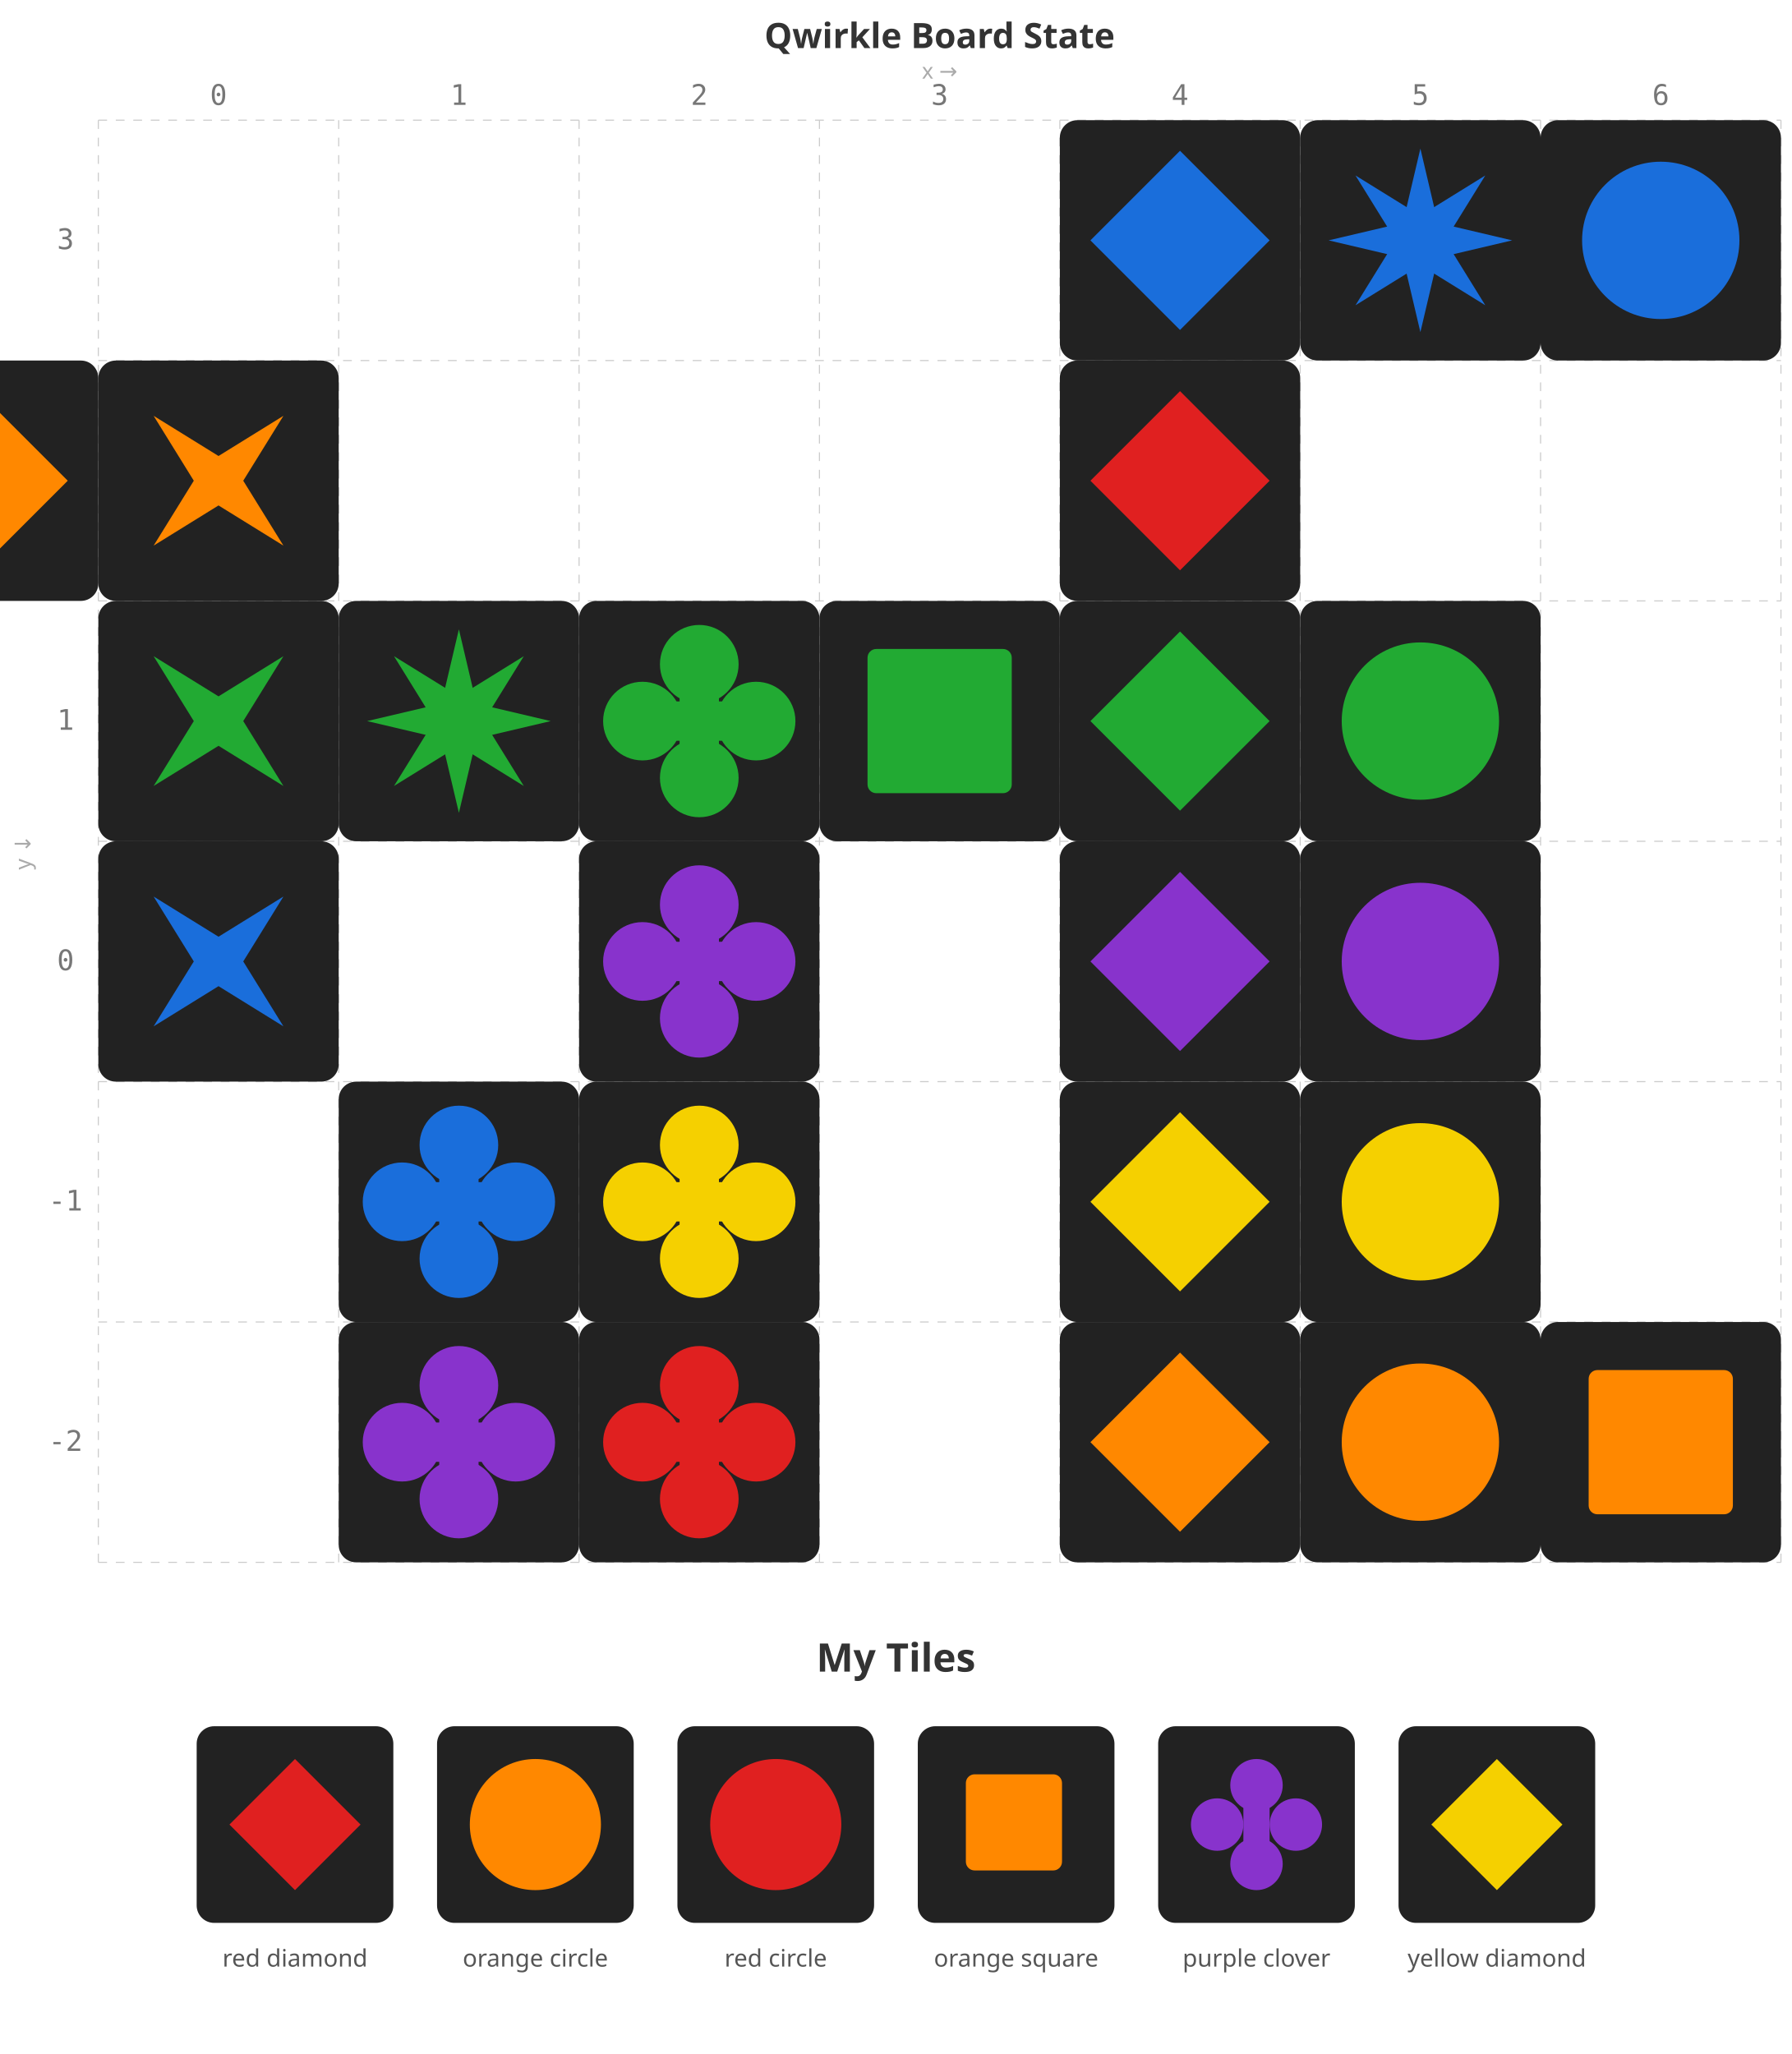
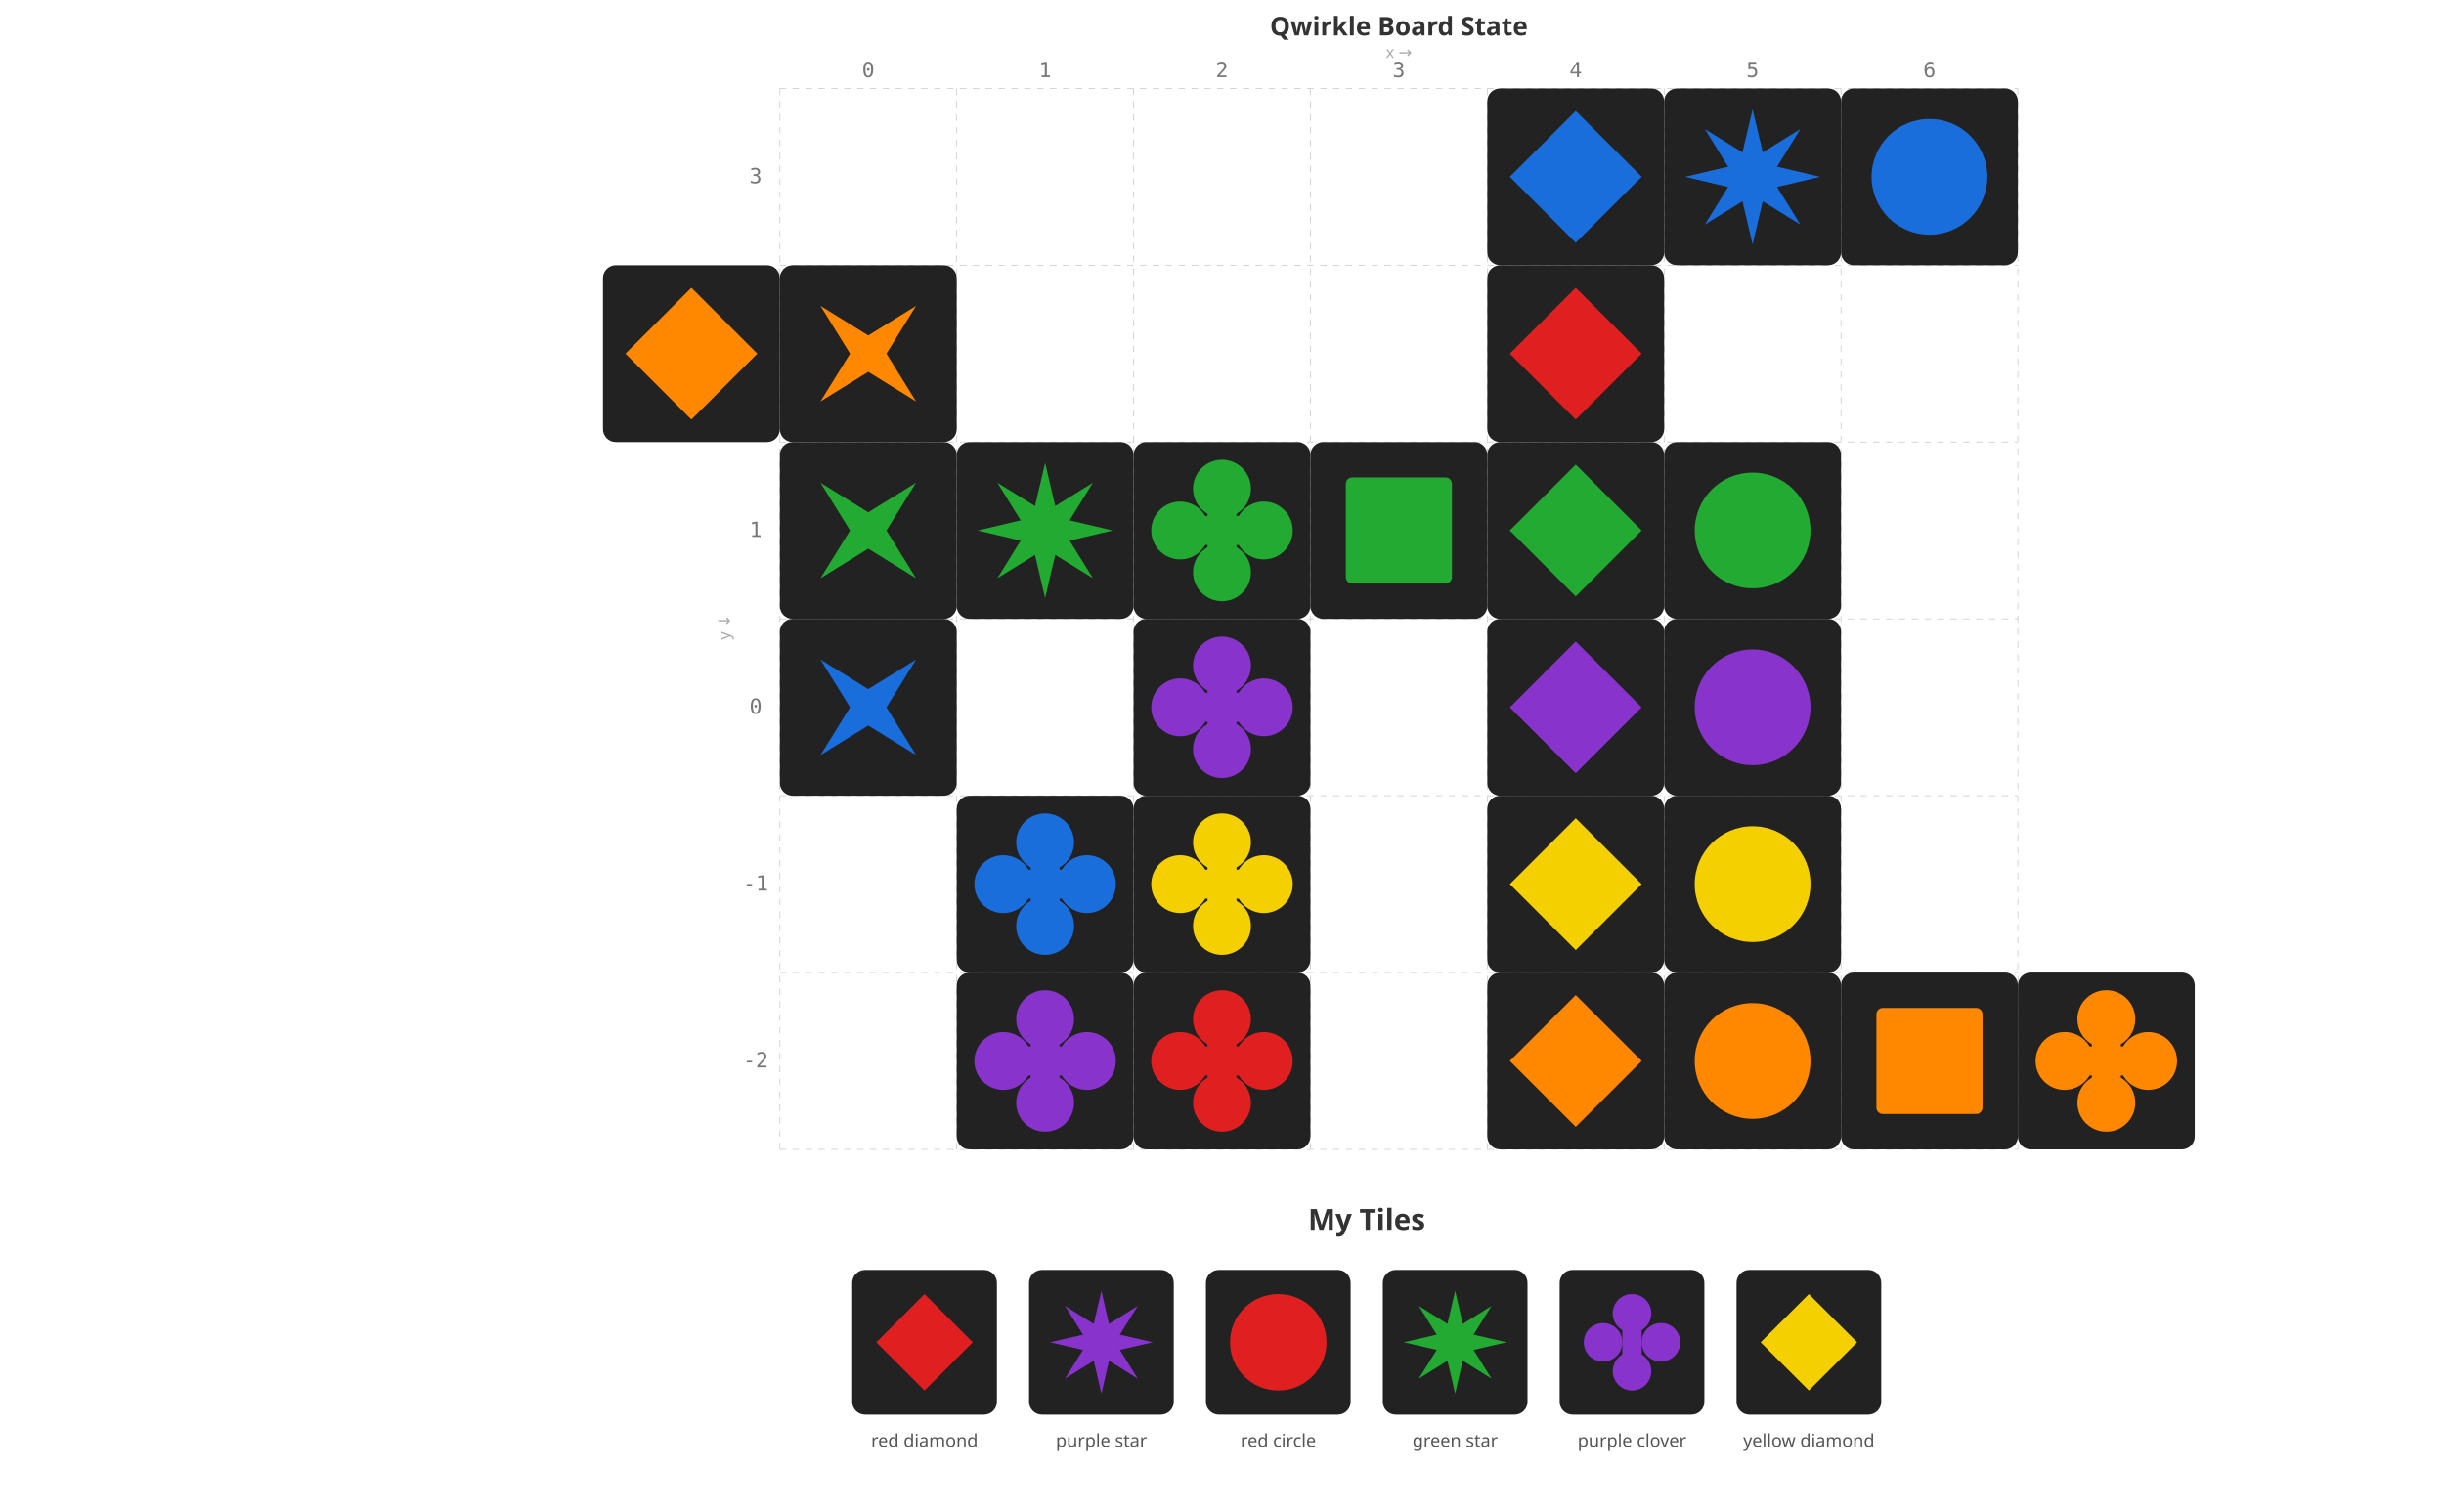
- <svg xmlns="http://www.w3.org/2000/svg" viewBox="0 0 820 940" width="820" height="940" style="background:#f5f0e8">
+ <svg xmlns="http://www.w3.org/2000/svg" viewBox="-440 0 1520 940" width="1520" height="940" style="background:#f5f0e8">
  <text x="430" y="22" text-anchor="middle" font-size="16" fill="#333" font-family="sans-serif" font-weight="bold">Qwirkle Board State</text>
  <text x="100" y="48" text-anchor="middle" font-size="13" fill="#777" font-family="monospace">0</text>
  <text x="210" y="48" text-anchor="middle" font-size="13" fill="#777" font-family="monospace">1</text>
  <text x="320" y="48" text-anchor="middle" font-size="13" fill="#777" font-family="monospace">2</text>
  <text x="430" y="48" text-anchor="middle" font-size="13" fill="#777" font-family="monospace">3</text>
  <text x="540" y="48" text-anchor="middle" font-size="13" fill="#777" font-family="monospace">4</text>
  <text x="650" y="48" text-anchor="middle" font-size="13" fill="#777" font-family="monospace">5</text>
  <text x="760" y="48" text-anchor="middle" font-size="13" fill="#777" font-family="monospace">6</text>
  <text x="30" y="114" text-anchor="middle" font-size="13" fill="#777" font-family="monospace">3</text>
  <text x="30" y="224" text-anchor="middle" font-size="13" fill="#777" font-family="monospace">2</text>
  <text x="30" y="334" text-anchor="middle" font-size="13" fill="#777" font-family="monospace">1</text>
  <text x="30" y="444" text-anchor="middle" font-size="13" fill="#777" font-family="monospace">0</text>
  <text x="30" y="554" text-anchor="middle" font-size="13" fill="#777" font-family="monospace">-1</text>
  <text x="30" y="664" text-anchor="middle" font-size="13" fill="#777" font-family="monospace">-2</text>
  <text x="430" y="36" text-anchor="middle" font-size="10" fill="#aaa" font-family="sans-serif">x →</text>
  <text x="14" y="390" text-anchor="middle" font-size="10" fill="#aaa" font-family="sans-serif" transform="rotate(-90,14,390)">y ↓</text>
  <g stroke="#ccc" stroke-width="0.5" stroke-dasharray="4,4">
    <line x1="45" y1="55" x2="45" y2="715" />
    <line x1="155" y1="55" x2="155" y2="715" />
    <line x1="265" y1="55" x2="265" y2="715" />
    <line x1="375" y1="55" x2="375" y2="715" />
    <line x1="485" y1="55" x2="485" y2="715" />
    <line x1="595" y1="55" x2="595" y2="715" />
    <line x1="705" y1="55" x2="705" y2="715" />
    <line x1="815" y1="55" x2="815" y2="715" />
    <line x1="45" y1="55" x2="815" y2="55" />
    <line x1="45" y1="165" x2="815" y2="165" />
    <line x1="45" y1="275" x2="815" y2="275" />
    <line x1="45" y1="385" x2="815" y2="385" />
    <line x1="45" y1="495" x2="815" y2="495" />
    <line x1="45" y1="605" x2="815" y2="605" />
    <line x1="45" y1="715" x2="815" y2="715" />
  </g>
  <rect x="-65" y="165" width="110" height="110" rx="8" fill="#222" />
  <polygon points="-10,179 31,220 -10,261 -51,220" fill="#ff8800" />
  <rect x="45" y="165" width="110" height="110" rx="8" fill="#222" />
  <g transform="translate(100,220) rotate(45)">
    <polygon points="0,-42 8,-8 42,0 8,8 0,42 -8,8 -42,0 -8,-8" fill="#ff8800" />
  </g>
  <rect x="45" y="275" width="110" height="110" rx="8" fill="#222" />
  <g transform="translate(100,330) rotate(45)">
    <polygon points="0,-42 8,-8 42,0 8,8 0,42 -8,8 -42,0 -8,-8" fill="#22aa33" />
  </g>
  <rect x="45" y="385" width="110" height="110" rx="8" fill="#222" />
  <g transform="translate(100,440) rotate(45)">
    <polygon points="0,-42 8,-8 42,0 8,8 0,42 -8,8 -42,0 -8,-8" fill="#1a6edb" />
  </g>
  <rect x="155" y="275" width="110" height="110" rx="8" fill="#222" />
  <g transform="translate(210,330)">
    <polygon points="0,-42 8,-8 42,0 8,8 0,42 -8,8 -42,0 -8,-8" fill="#22aa33" />
    <polygon points="0,-42 8,-8 42,0 8,8 0,42 -8,8 -42,0 -8,-8" fill="#22aa33" transform="rotate(45)" />
  </g>
  <rect x="155" y="495" width="110" height="110" rx="8" fill="#222" />
  <g transform="translate(210,550)">
    <circle cx="0" cy="-26" r="18" fill="#1a6edb" />
    <circle cx="26" cy="0" r="18" fill="#1a6edb" />
    <circle cx="0" cy="26" r="18" fill="#1a6edb" />
    <circle cx="-26" cy="0" r="18" fill="#1a6edb" />
    <rect x="-9" y="-26" width="18" height="52" fill="#1a6edb" />
    <rect x="-26" y="-9" width="52" height="18" fill="#1a6edb" />
  </g>
  <rect x="155" y="605" width="110" height="110" rx="8" fill="#222" />
  <g transform="translate(210,660)">
    <circle cx="0" cy="-26" r="18" fill="#8833cc" />
    <circle cx="26" cy="0" r="18" fill="#8833cc" />
    <circle cx="0" cy="26" r="18" fill="#8833cc" />
    <circle cx="-26" cy="0" r="18" fill="#8833cc" />
    <rect x="-9" y="-26" width="18" height="52" fill="#8833cc" />
    <rect x="-26" y="-9" width="52" height="18" fill="#8833cc" />
  </g>
  <rect x="265" y="275" width="110" height="110" rx="8" fill="#222" />
  <g transform="translate(320,330)">
    <circle cx="0" cy="-26" r="18" fill="#22aa33" />
    <circle cx="26" cy="0" r="18" fill="#22aa33" />
    <circle cx="0" cy="26" r="18" fill="#22aa33" />
    <circle cx="-26" cy="0" r="18" fill="#22aa33" />
    <rect x="-9" y="-26" width="18" height="52" fill="#22aa33" />
    <rect x="-26" y="-9" width="52" height="18" fill="#22aa33" />
  </g>
  <rect x="265" y="385" width="110" height="110" rx="8" fill="#222" />
  <g transform="translate(320,440)">
    <circle cx="0" cy="-26" r="18" fill="#8833cc" />
    <circle cx="26" cy="0" r="18" fill="#8833cc" />
    <circle cx="0" cy="26" r="18" fill="#8833cc" />
    <circle cx="-26" cy="0" r="18" fill="#8833cc" />
    <rect x="-9" y="-26" width="18" height="52" fill="#8833cc" />
    <rect x="-26" y="-9" width="52" height="18" fill="#8833cc" />
  </g>
  <rect x="265" y="495" width="110" height="110" rx="8" fill="#222" />
  <g transform="translate(320,550)">
    <circle cx="0" cy="-26" r="18" fill="#f5d000" />
    <circle cx="26" cy="0" r="18" fill="#f5d000" />
    <circle cx="0" cy="26" r="18" fill="#f5d000" />
    <circle cx="-26" cy="0" r="18" fill="#f5d000" />
    <rect x="-9" y="-26" width="18" height="52" fill="#f5d000" />
    <rect x="-26" y="-9" width="52" height="18" fill="#f5d000" />
  </g>
  <rect x="265" y="605" width="110" height="110" rx="8" fill="#222" />
  <g transform="translate(320,660)">
    <circle cx="0" cy="-26" r="18" fill="#e02020" />
    <circle cx="26" cy="0" r="18" fill="#e02020" />
    <circle cx="0" cy="26" r="18" fill="#e02020" />
    <circle cx="-26" cy="0" r="18" fill="#e02020" />
    <rect x="-9" y="-26" width="18" height="52" fill="#e02020" />
    <rect x="-26" y="-9" width="52" height="18" fill="#e02020" />
  </g>
  <rect x="375" y="275" width="110" height="110" rx="8" fill="#222" />
  <rect x="397" y="297" width="66" height="66" rx="4" fill="#22aa33" />
  <rect x="485" y="55" width="110" height="110" rx="8" fill="#222" />
  <polygon points="540,69 581,110 540,151 499,110" fill="#1a6edb" />
  <rect x="485" y="165" width="110" height="110" rx="8" fill="#222" />
  <polygon points="540,179 581,220 540,261 499,220" fill="#e02020" />
  <rect x="485" y="275" width="110" height="110" rx="8" fill="#222" />
  <polygon points="540,289 581,330 540,371 499,330" fill="#22aa33" />
  <rect x="485" y="385" width="110" height="110" rx="8" fill="#222" />
  <polygon points="540,399 581,440 540,481 499,440" fill="#8833cc" />
  <rect x="485" y="495" width="110" height="110" rx="8" fill="#222" />
  <polygon points="540,509 581,550 540,591 499,550" fill="#f5d000" />
  <rect x="485" y="605" width="110" height="110" rx="8" fill="#222" />
  <polygon points="540,619 581,660 540,701 499,660" fill="#ff8800" />
  <rect x="595" y="55" width="110" height="110" rx="8" fill="#222" />
  <g transform="translate(650,110)">
    <polygon points="0,-42 8,-8 42,0 8,8 0,42 -8,8 -42,0 -8,-8" fill="#1a6edb" />
    <polygon points="0,-42 8,-8 42,0 8,8 0,42 -8,8 -42,0 -8,-8" fill="#1a6edb" transform="rotate(45)" />
  </g>
  <rect x="595" y="275" width="110" height="110" rx="8" fill="#222" />
  <circle cx="650" cy="330" r="36" fill="#22aa33" />
  <rect x="595" y="385" width="110" height="110" rx="8" fill="#222" />
  <circle cx="650" cy="440" r="36" fill="#8833cc" />
  <rect x="595" y="495" width="110" height="110" rx="8" fill="#222" />
  <circle cx="650" cy="550" r="36" fill="#f5d000" />
  <rect x="595" y="605" width="110" height="110" rx="8" fill="#222" />
  <circle cx="650" cy="660" r="36" fill="#ff8800" />
  <rect x="705" y="55" width="110" height="110" rx="8" fill="#222" />
  <circle cx="760" cy="110" r="36" fill="#1a6edb" />
  <rect x="705" y="605" width="110" height="110" rx="8" fill="#222" />
  <rect x="727" y="627" width="66" height="66" rx="4" fill="#ff8800" />
+   <rect x="815" y="605" width="110" height="110" rx="8" fill="#222" />
+   <g transform="translate(870,660)">
+     <circle cx="0" cy="-26" r="18" fill="#ff8800" />
+     <circle cx="26" cy="0" r="18" fill="#ff8800" />
+     <circle cx="0" cy="26" r="18" fill="#ff8800" />
+     <circle cx="-26" cy="0" r="18" fill="#ff8800" />
+     <rect x="-9" y="-26" width="18" height="52" fill="#ff8800" />
+     <rect x="-26" y="-9" width="52" height="18" fill="#ff8800" />
+   </g>
  <text x="410" y="765" text-anchor="middle" font-size="18" fill="#333" font-family="sans-serif" font-weight="bold">My Tiles</text>
  <rect x="90" y="790" width="90" height="90" rx="8" fill="#222" />
  <polygon points="135,805 165,835 135,865 105,835" fill="#e02020" />
  <text x="135" y="900" text-anchor="middle" font-size="11" fill="#555" font-family="sans-serif">red diamond</text>
  <rect x="200" y="790" width="90" height="90" rx="8" fill="#222" />
-   <circle cx="245" cy="835" r="30" fill="#ff8800" />
-   <text x="245" y="900" text-anchor="middle" font-size="11" fill="#555" font-family="sans-serif">orange circle</text>
+   <g transform="translate(245,835)">
+     <polygon points="0,-32 6,-6 32,0 6,6 0,32 -6,6 -32,0 -6,-6" fill="#8833cc" />
+     <polygon points="0,-32 6,-6 32,0 6,6 0,32 -6,6 -32,0 -6,-6" fill="#8833cc" transform="rotate(45)" />
+   </g>
+   <text x="245" y="900" text-anchor="middle" font-size="11" fill="#555" font-family="sans-serif">purple star</text>
  <rect x="310" y="790" width="90" height="90" rx="8" fill="#222" />
  <circle cx="355" cy="835" r="30" fill="#e02020" />
  <text x="355" y="900" text-anchor="middle" font-size="11" fill="#555" font-family="sans-serif">red circle</text>
  <rect x="420" y="790" width="90" height="90" rx="8" fill="#222" />
-   <rect x="442" y="812" width="44" height="44" rx="4" fill="#ff8800" />
-   <text x="465" y="900" text-anchor="middle" font-size="11" fill="#555" font-family="sans-serif">orange square</text>
+   <g transform="translate(465,835)">
+     <polygon points="0,-32 6,-6 32,0 6,6 0,32 -6,6 -32,0 -6,-6" fill="#22aa33" />
+     <polygon points="0,-32 6,-6 32,0 6,6 0,32 -6,6 -32,0 -6,-6" fill="#22aa33" transform="rotate(45)" />
+   </g>
+   <text x="465" y="900" text-anchor="middle" font-size="11" fill="#555" font-family="sans-serif">green star</text>
  <rect x="530" y="790" width="90" height="90" rx="8" fill="#222" />
  <g transform="translate(575,835)">
    <circle cx="0" cy="-18" r="12" fill="#8833cc" />
    <circle cx="18" cy="0" r="12" fill="#8833cc" />
    <circle cx="0" cy="18" r="12" fill="#8833cc" />
    <circle cx="-18" cy="0" r="12" fill="#8833cc" />
    <rect x="-6" y="-18" width="12" height="36" fill="#8833cc" />
  </g>
  <text x="575" y="900" text-anchor="middle" font-size="11" fill="#555" font-family="sans-serif">purple clover</text>
  <rect x="640" y="790" width="90" height="90" rx="8" fill="#222" />
  <polygon points="685,805 715,835 685,865 655,835" fill="#f5d000" />
  <text x="685" y="900" text-anchor="middle" font-size="11" fill="#555" font-family="sans-serif">yellow diamond</text>
</svg>
